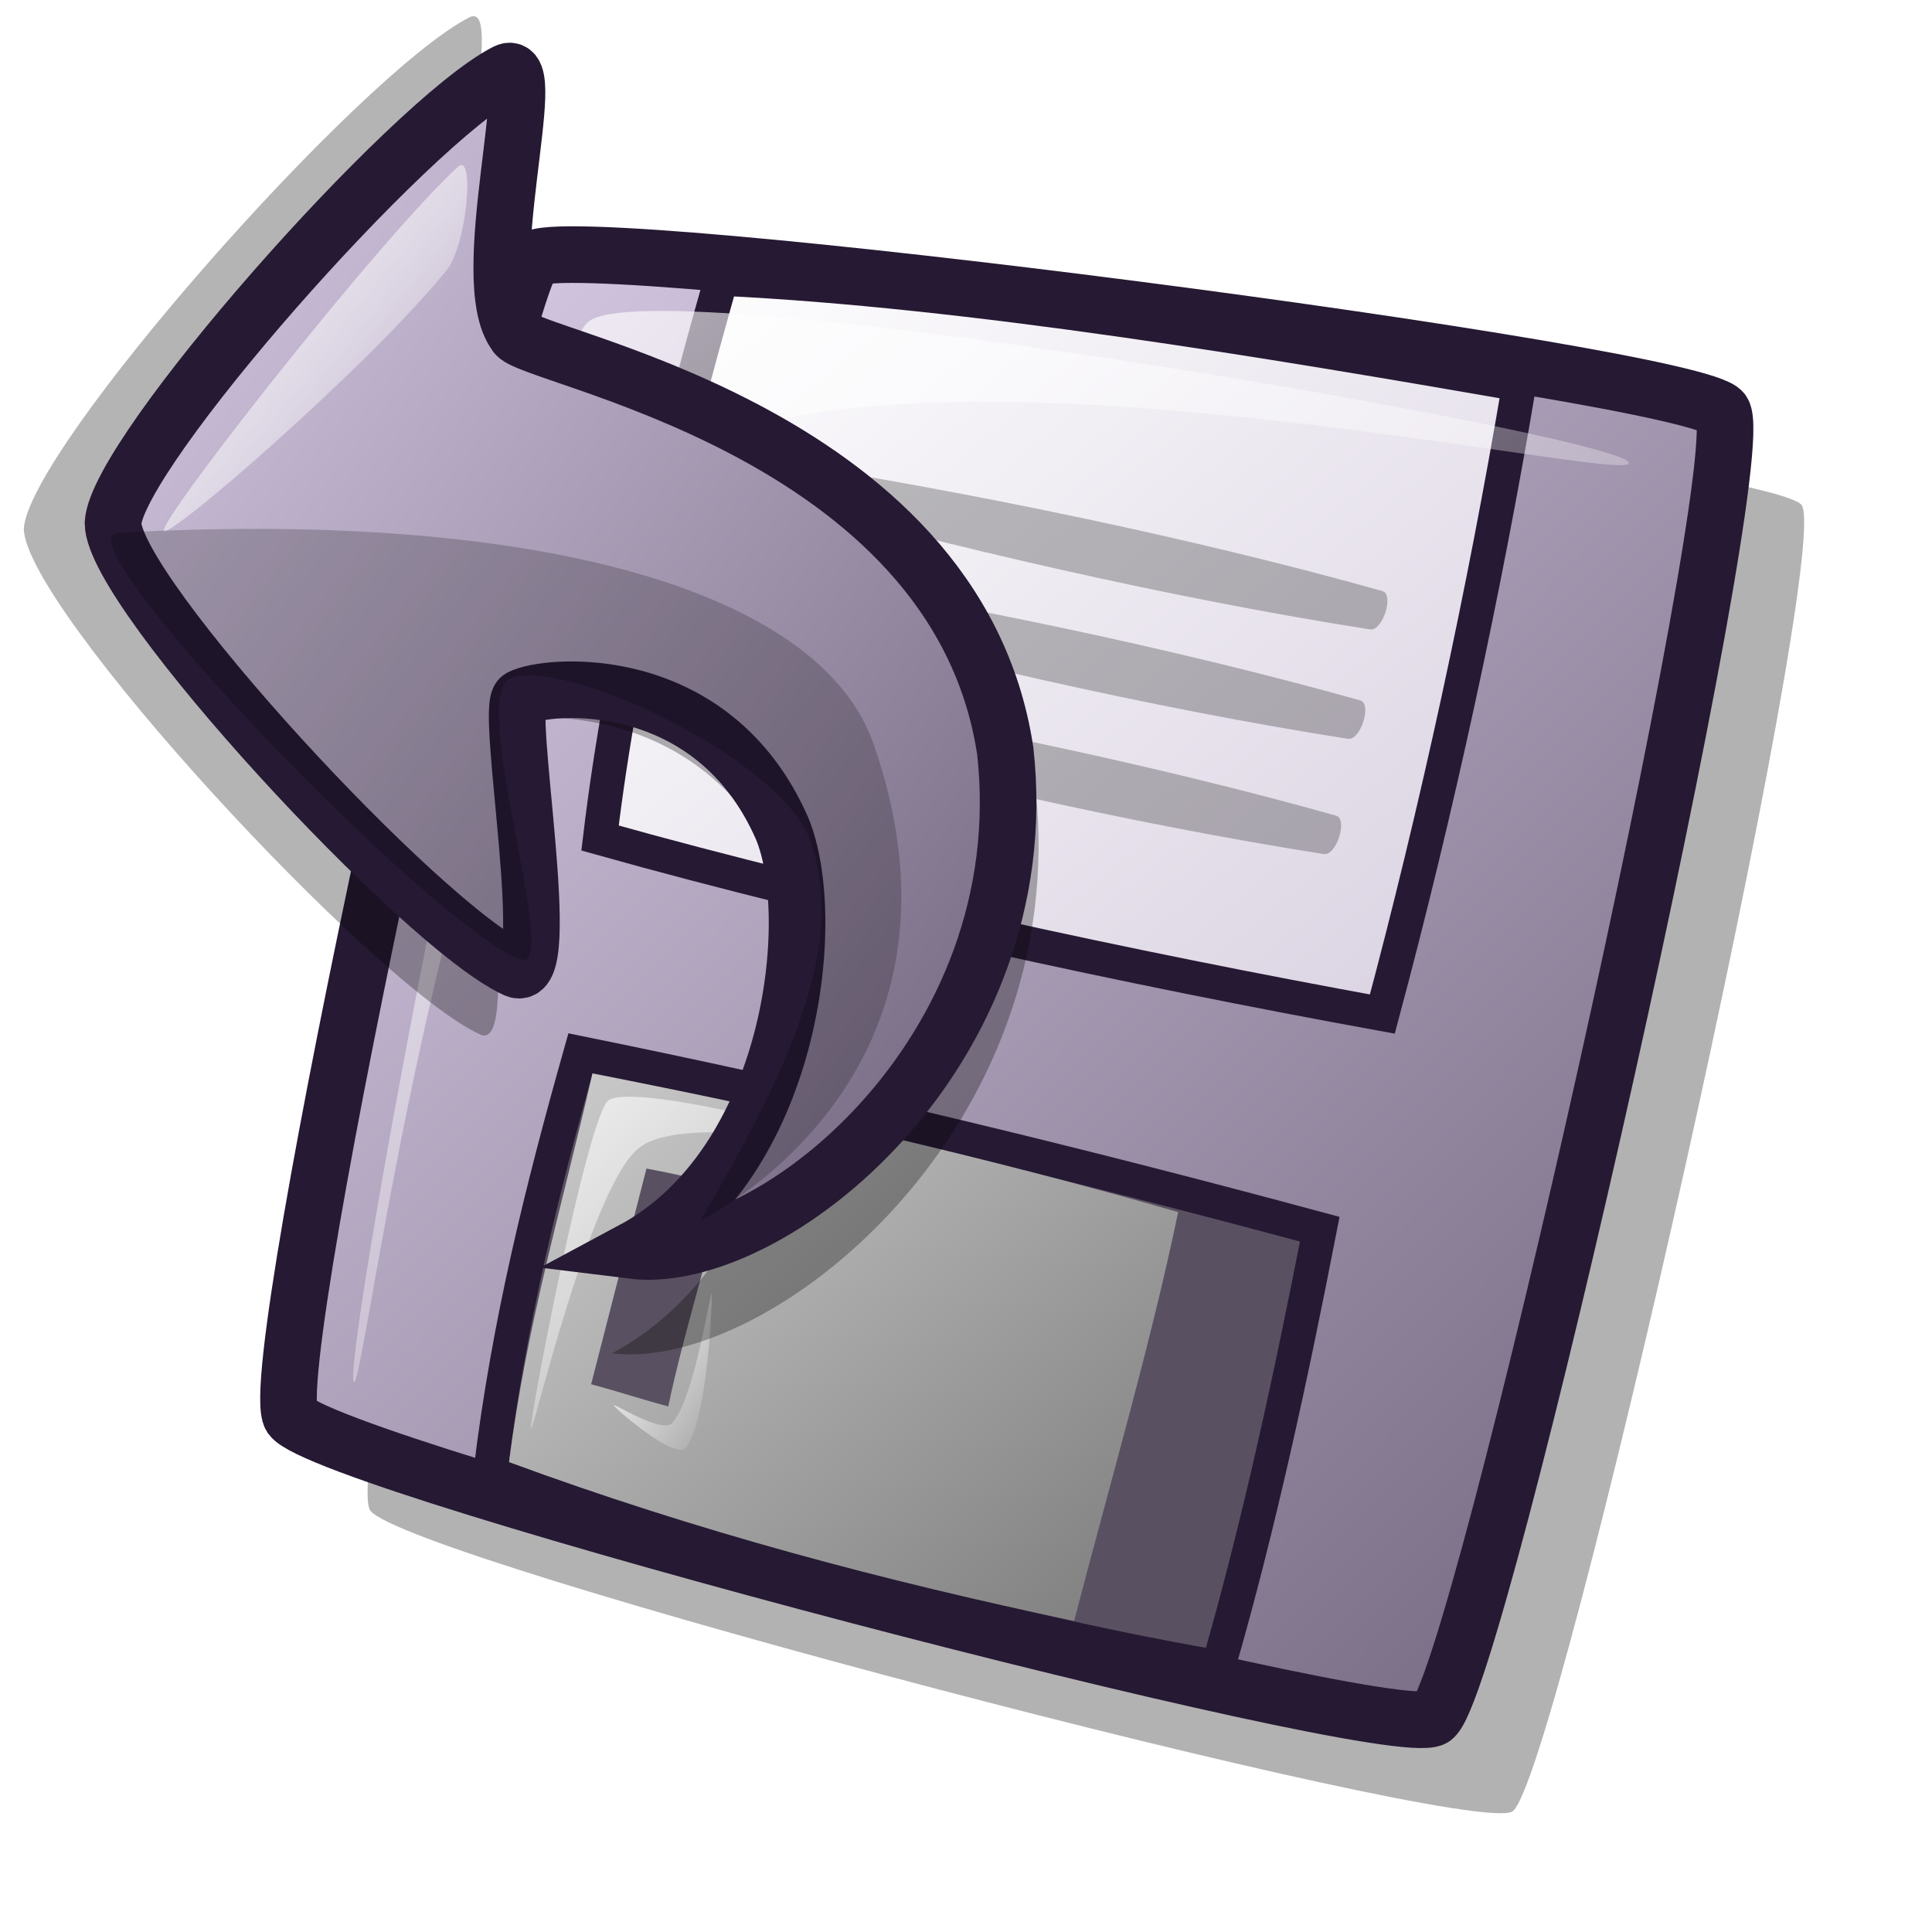
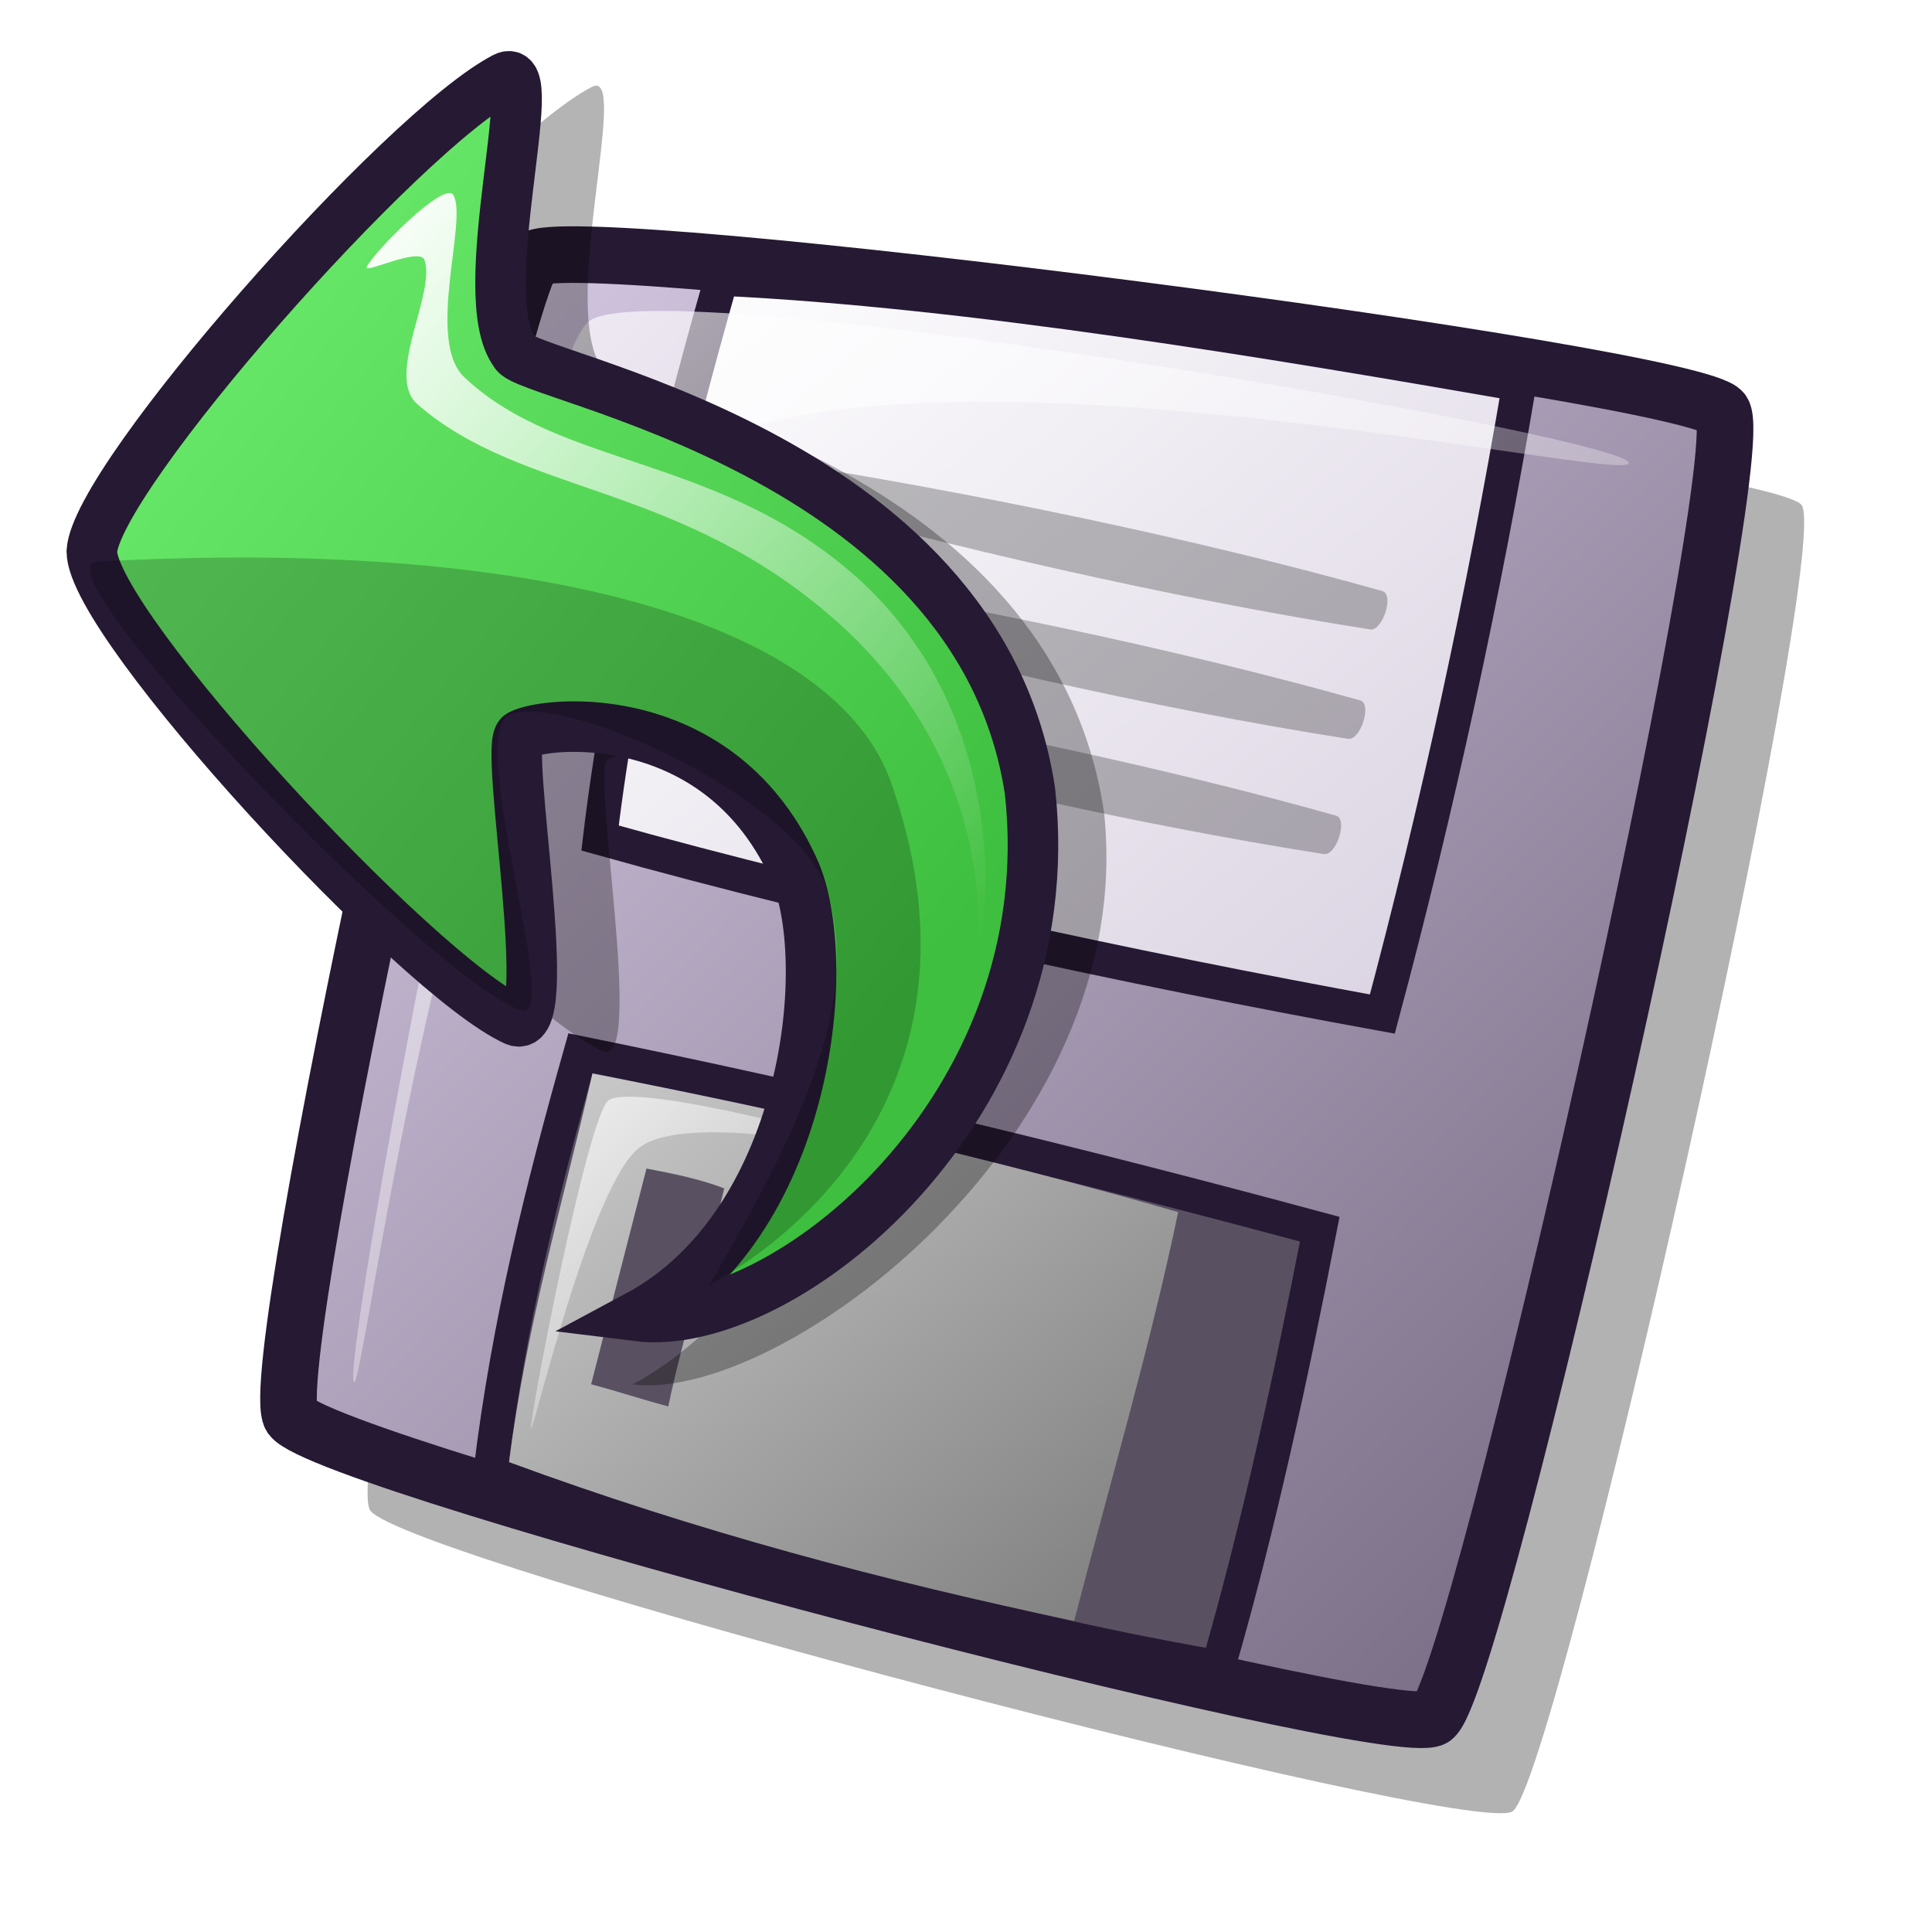
<svg xmlns="http://www.w3.org/2000/svg" xmlns:xlink="http://www.w3.org/1999/xlink" id="svg1" width="48pt" height="48pt">
  <defs id="defs3">
+     <linearGradient id="linearGradient884">
+       <stop style="stop-color:#7fff7f;stop-opacity:1;" offset="0" id="stop885" />
+       <stop style="stop-color:#3fbf3f;stop-opacity:1;" offset="1" id="stop886" />
+     </linearGradient>
+     <linearGradient xlink:href="#linearGradient884" id="linearGradient883" x1="-0.17" y1="-0.227" x2="0.79" y2="0.813" gradientUnits="objectBoundingBox" spreadMethod="pad" />
    <linearGradient id="linearGradient916">
      <stop style="stop-color:#cccccc;stop-opacity:1;" offset="0" id="stop917" />
      <stop style="stop-color:#7f7f7f;stop-opacity:1;" offset="1" id="stop918" />
    </linearGradient>
    <linearGradient id="linearGradient866">
      <stop style="stop-color:#ffffff;stop-opacity:1;" offset="0" id="stop867" />
      <stop style="stop-color:#d9d1e1;stop-opacity:1;" offset="1" id="stop868" />
    </linearGradient>
    <linearGradient id="linearGradient584">
      <stop style="stop-color:#ffffff;stop-opacity:1;" offset="0" id="stop585" />
      <stop style="stop-color:#ffffff;stop-opacity:0;" offset="1" id="stop586" />
    </linearGradient>
    <linearGradient id="linearGradient578">
      <stop style="stop-color:#d9cce6;stop-opacity:1;" offset="0" id="stop579" />
      <stop style="stop-color:#73667f;stop-opacity:1;" offset="1" id="stop580" />
    </linearGradient>
    <linearGradient xlink:href="#linearGradient584" id="linearGradient581" x1="0.006" y1="0" x2="0.968" y2="0.977" />
    <linearGradient xlink:href="#linearGradient584" id="linearGradient583" x1="-0.031" y1="0.023" x2="0.977" y2="1.031" />
    <linearGradient xlink:href="#linearGradient584" id="linearGradient860" x1="-0.012" y1="0.008" x2="0.988" y2="0.992" />
    <linearGradient xlink:href="#linearGradient578" id="linearGradient861" x1="0.016" y1="0.016" x2="0.984" y2="0.977" />
    <linearGradient xlink:href="#linearGradient866" id="linearGradient862" x1="0.006" y1="0.016" x2="1" y2="0.969" />
    <linearGradient xlink:href="#linearGradient916" id="linearGradient869" x1="0.006" y1="0.016" x2="0.974" y2="0.953" />
    <linearGradient xlink:href="#linearGradient578" id="linearGradient915" x1="0.006" y1="-0" x2="0.968" y2="0.977" />
  </defs>
  <path d="M 12.261 50.034 C 13.438 51.666 48.543 60.853 50.096 60.011 C 51.576 59.086 60.719 18.282 59.684 16.735 C 58.878 15.471 21.441 10.619 20.295 11.681 C 19.1 12.923 11.283 48.498 12.261 50.034 z " style="font-size:12;opacity:0.303;fill-rule:evenodd;stroke-width:12.5;" id="path1382" />
  <path d="M 9.641 46.938 C 10.818 48.57 45.923 57.757 47.476 56.915 C 48.956 55.989 58.099 15.185 57.064 13.638 C 56.258 12.374 18.821 7.523 17.675 8.585 C 16.48 9.827 8.663 45.401 9.641 46.938 z " style="font-size:12;fill:url(#linearGradient861);fill-rule:evenodd;stroke:#261933;stroke-width:1.875;stroke-dasharray:none;" id="path1289" />
  <path d="M 16.249 48.752 C 16.854 43.785 17.977 39.336 19.23 34.888 C 27.522 36.572 35.556 38.516 43.719 40.719 C 42.768 45.599 41.689 50.609 40.35 55.231 C 31.884 53.762 24.326 51.387 16.249 48.752 z " style="font-size:12;fill:#595161;fill-rule:evenodd;stroke:#261933;stroke-width:1.13;" id="path1294" />
  <path d="M 23.894 9.233 C 22.253 15.02 20.612 21.585 19.877 27.761 C 28.04 30.051 37.499 32.081 45.792 33.592 C 47.606 26.811 49.16 19.642 50.327 12.731 C 42.12 11.306 32.1 9.621 23.894 9.233 z " style="font-size:12;fill:url(#linearGradient862);fill-rule:evenodd;stroke:#261933;stroke-width:1.13;" id="path1295" />
  <path d="M 21.415 38.71 C 20.804 41.092 20.193 43.474 19.582 45.856 C 20.498 46.1 21.22 46.345 22.137 46.589 C 22.625 44.268 23.438 41.688 23.991 39.367 C 23.197 39.061 22.338 38.885 21.415 38.71 z M 16.862 48.435 C 17.451 43.835 18.648 39.838 19.625 35.562 C 25.855 36.765 32.863 38.367 39.028 40.153 C 38.116 44.547 36.755 49.171 35.583 53.695 C 29.288 52.374 23.092 50.728 16.862 48.435 z " style="font-size:12;fill:url(#linearGradient869);fill-rule:evenodd;stroke:none;stroke-width:6.25;stroke-dasharray:none;stroke-opacity:1;" id="path1306" />
  <path d="M 11.714 45.772 C 11.345 44.826 17.382 12.446 19.489 10.658 C 21.59 8.855 53.597 14.406 53.955 15.322 C 54.288 16.177 29.102 10.296 21.951 15.452 C 15.022 20.446 12.036 46.597 11.714 45.772 z " style="font-size:12;opacity:0.7;fill:url(#linearGradient581);fill-rule:evenodd;stroke:none;stroke-width:1pt;" id="path1310" />
  <path d="M 17.59 47.317 C 17.511 47.137 19.493 36.782 20.181 36.432 C 21.209 35.867 28.46 37.809 28.538 37.987 C 28.611 38.154 22.78 36.814 21.186 38.01 C 19.568 39.241 17.662 47.482 17.59 47.317 z " style="font-size:12;opacity:0.7;fill:url(#linearGradient583);fill-rule:evenodd;stroke:none;stroke-width:1pt;" id="path1315" />
-   <path d="M 20.331 46.549 C 20.292 46.453 21.937 47.517 22.275 47.132 C 23.017 46.286 23.53 42.755 23.57 42.856 C 23.616 42.971 23.431 47.139 22.712 47.959 C 22.352 48.37 20.379 46.669 20.331 46.549 z " style="font-size:12;opacity:0.99;fill:url(#linearGradient860);fill-rule:evenodd;stroke:none;stroke-width:1pt;" id="path1316" />
  <path d="M 25.58 15.27 C 32.086 16.288 39.591 17.833 45.793 19.58 C 46.193 19.693 45.802 20.915 45.386 20.85 C 38.93 19.841 31.43 18.119 25.178 16.358 C 24.828 16.259 25.215 15.213 25.58 15.27 z " style="font-size:12;opacity:0.25;fill-rule:evenodd;stroke-width:1pt;" id="path1379" />
  <path d="M 24.847 18.894 C 31.353 19.911 38.858 21.456 45.06 23.203 C 45.46 23.316 45.069 24.539 44.653 24.474 C 38.197 23.465 30.697 21.743 24.445 19.981 C 24.095 19.883 24.482 18.837 24.847 18.894 z " style="font-size:12;opacity:0.25;fill-rule:evenodd;stroke-width:1pt;" id="path1380" />
  <path d="M 24.047 22.711 C 30.553 23.728 38.058 25.273 44.26 27.02 C 44.66 27.133 44.269 28.356 43.853 28.291 C 37.397 27.282 29.897 25.56 23.645 23.798 C 23.296 23.7 23.682 22.654 24.047 22.711 z " style="font-size:12;opacity:0.25;fill-rule:evenodd;stroke-width:1pt;" id="path1381" />
-   <path style="fill:#000000;fill-rule:evenodd;stroke:none;stroke-opacity:1;stroke-width:18.75;stroke-linejoin:miter;stroke-linecap:butt;fill-opacity:1;stroke-dasharray:none;opacity:0.296;" d="M 20.275 44.83 C 25.444 45.474 35.553 37.428 34.297 26.073 C 32.458 13.875 16.18 11.279 15.904 10.412 C 14.359 8.366 16.912 -0.133 15.54 0.578 C 11.874 2.477 0.942 14.863 0.789 17.514 C 0.82 20.144 12.395 32.661 15.904 34.268 C 17.434 34.968 15.482 24.399 16.086 24.07 C 17.061 23.549 23.304 22.999 25.92 28.987 C 27.323 32.378 26.309 41.596 20.275 44.83 z " id="path739" />
-   <path style="font-size:12;fill:url(#linearGradient915);fill-rule:evenodd;stroke:#261933;stroke-width:1.875;stroke-dasharray:none;" d="M 20.932 41.426 C 25.492 41.995 34.409 34.897 33.301 24.88 C 31.678 14.12 17.319 11.831 17.076 11.065 C 15.713 9.26 17.965 1.763 16.755 2.39 C 13.521 4.066 3.877 14.992 3.743 17.33 C 3.77 19.651 13.981 30.692 17.076 32.109 C 18.425 32.727 16.704 23.404 17.237 23.113 C 18.096 22.654 23.604 22.169 25.911 27.451 C 27.149 30.443 26.254 38.574 20.932 41.426 z " id="path735" />
-   <path style="font-size:12;opacity:0.202;fill-rule:evenodd;stroke:none;stroke-width:0.965pt;" d="M 23.18 40.462 C 26.414 35.003 27.944 31.197 26.875 27.932 C 25.963 25.146 18.68 21.765 16.915 22.471 C 15.467 23.05 18.643 32.309 17.237 31.788 C 14.306 30.702 1.852 17.743 3.903 17.651 C 17.482 16.891 27.208 19.451 28.964 24.72 C 31.979 33.493 26.682 38.537 23.18 40.462 z " id="path737" />
-   <path style="fill:url(#linearGradient583);fill-rule:evenodd;stroke:none;stroke-opacity:1;stroke-width:1pt;stroke-linejoin:miter;stroke-linecap:butt;fill-opacity:1;" d="M 5.431 17.556 C 5.5 16.927 12.619 7.868 15.168 5.527 C 15.737 5.004 15.48 8.106 14.786 8.964 C 12.235 12.116 5.373 18.072 5.431 17.556 z " id="path941" />
+   <path style="font-size:12;opacity:0.296;fill-rule:evenodd;stroke-width:18.75;" d="M 20.952,45.862 C 25.855,46.473 37.76,37.648 36.569,26.882 C 34.824,15.318 20.216,13.023 19.955,12.2 C 18.489,10.261 20.911,2.203 19.61,2.877 C 16.132,4.678 5.764,16.421 5.62,18.934 C 5.649,21.428 16.627,33.295 19.955,34.818 C 21.406,35.482 19.555,25.462 20.128,25.149 C 21.052,24.656 26.973,24.134 29.455,29.811 C 30.785,33.027 26.674,42.796 20.952,45.862 z " id="path994" />
+   <path d="M 39.747,1.835 C 39.717,1.759 41.013,2.597 41.278,2.294 C 41.863,1.627 42.267,-1.155 42.299,-1.074 C 42.335,-0.984 42.19,2.3 41.623,2.945 C 41.339,3.269 39.785,1.929 39.747,1.835 z " style="font-size:12;opacity:0.99;fill:url(#linearGradient860);fill-rule:evenodd;stroke:none;stroke-width:1pt;" id="path1316" />
+   <path style="font-size:12;fill:url(#linearGradient883);fill-rule:evenodd;stroke:#261933;stroke-width:1.674;" d="M 21.114,43.596 C 25.908,44.194 35.285,36.733 34.119,26.205 C 32.413,14.896 17.315,12.489 17.06,11.684 C 15.626,9.788 17.995,1.908 16.722,2.567 C 13.321,4.328 3.182,15.812 3.041,18.269 C 3.069,20.708 13.805,32.314 17.06,33.803 C 18.478,34.452 16.669,24.653 17.229,24.348 C 18.132,23.865 23.923,23.355 26.35,28.907 C 27.651,32.052 26.71,40.598 21.114,43.596 z " id="path995" />
+   <path style="font-size:12;opacity:0.202;fill-rule:evenodd;stroke-width:0.965pt;" d="M 23.478,42.583 C 26.878,36.845 28.487,32.845 27.363,29.413 C 26.404,26.485 18.746,22.931 16.891,23.672 C 15.368,24.281 18.707,34.013 17.229,33.466 C 14.147,32.324 1.053,18.704 3.209,18.607 C 17.486,17.808 27.713,20.499 29.559,26.036 C 32.729,35.258 27.16,40.559 23.478,42.583 z " id="path996" />
+   <path style="font-size:12;fill:url(#linearGradient583);fill-rule:evenodd;stroke-width:1pt;" d="M 32.452,31.052 C 32.617,30.847 33.61,24.081 28.63,19.352 C 24.024,15.05 18.625,15.569 15.382,12.497 C 14.086,11.271 15.513,7.254 15.015,6.458 C 14.716,5.981 12.358,8.373 12.148,8.846 C 12.04,9.09 13.899,8.173 14.059,8.607 C 14.457,9.685 12.755,12.449 13.82,13.383 C 17.294,16.428 22.466,15.952 27.675,20.546 C 33.145,25.38 32.298,31.245 32.452,31.052 z " id="path742" />
</svg>
